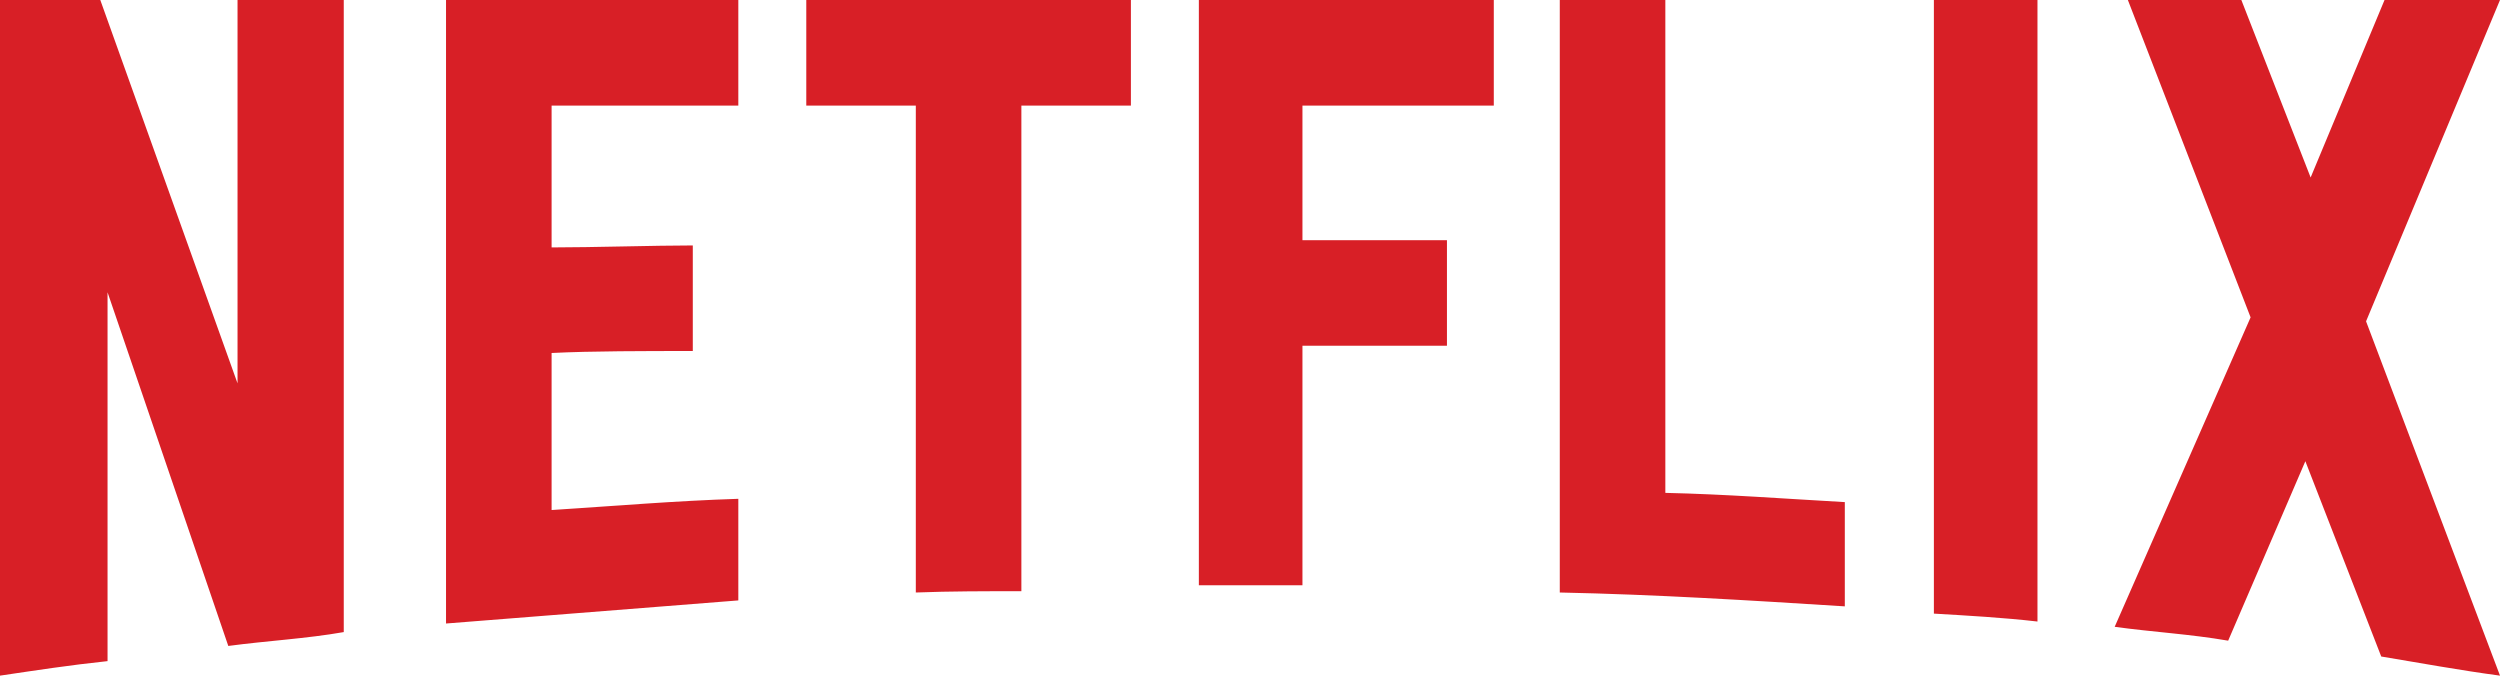
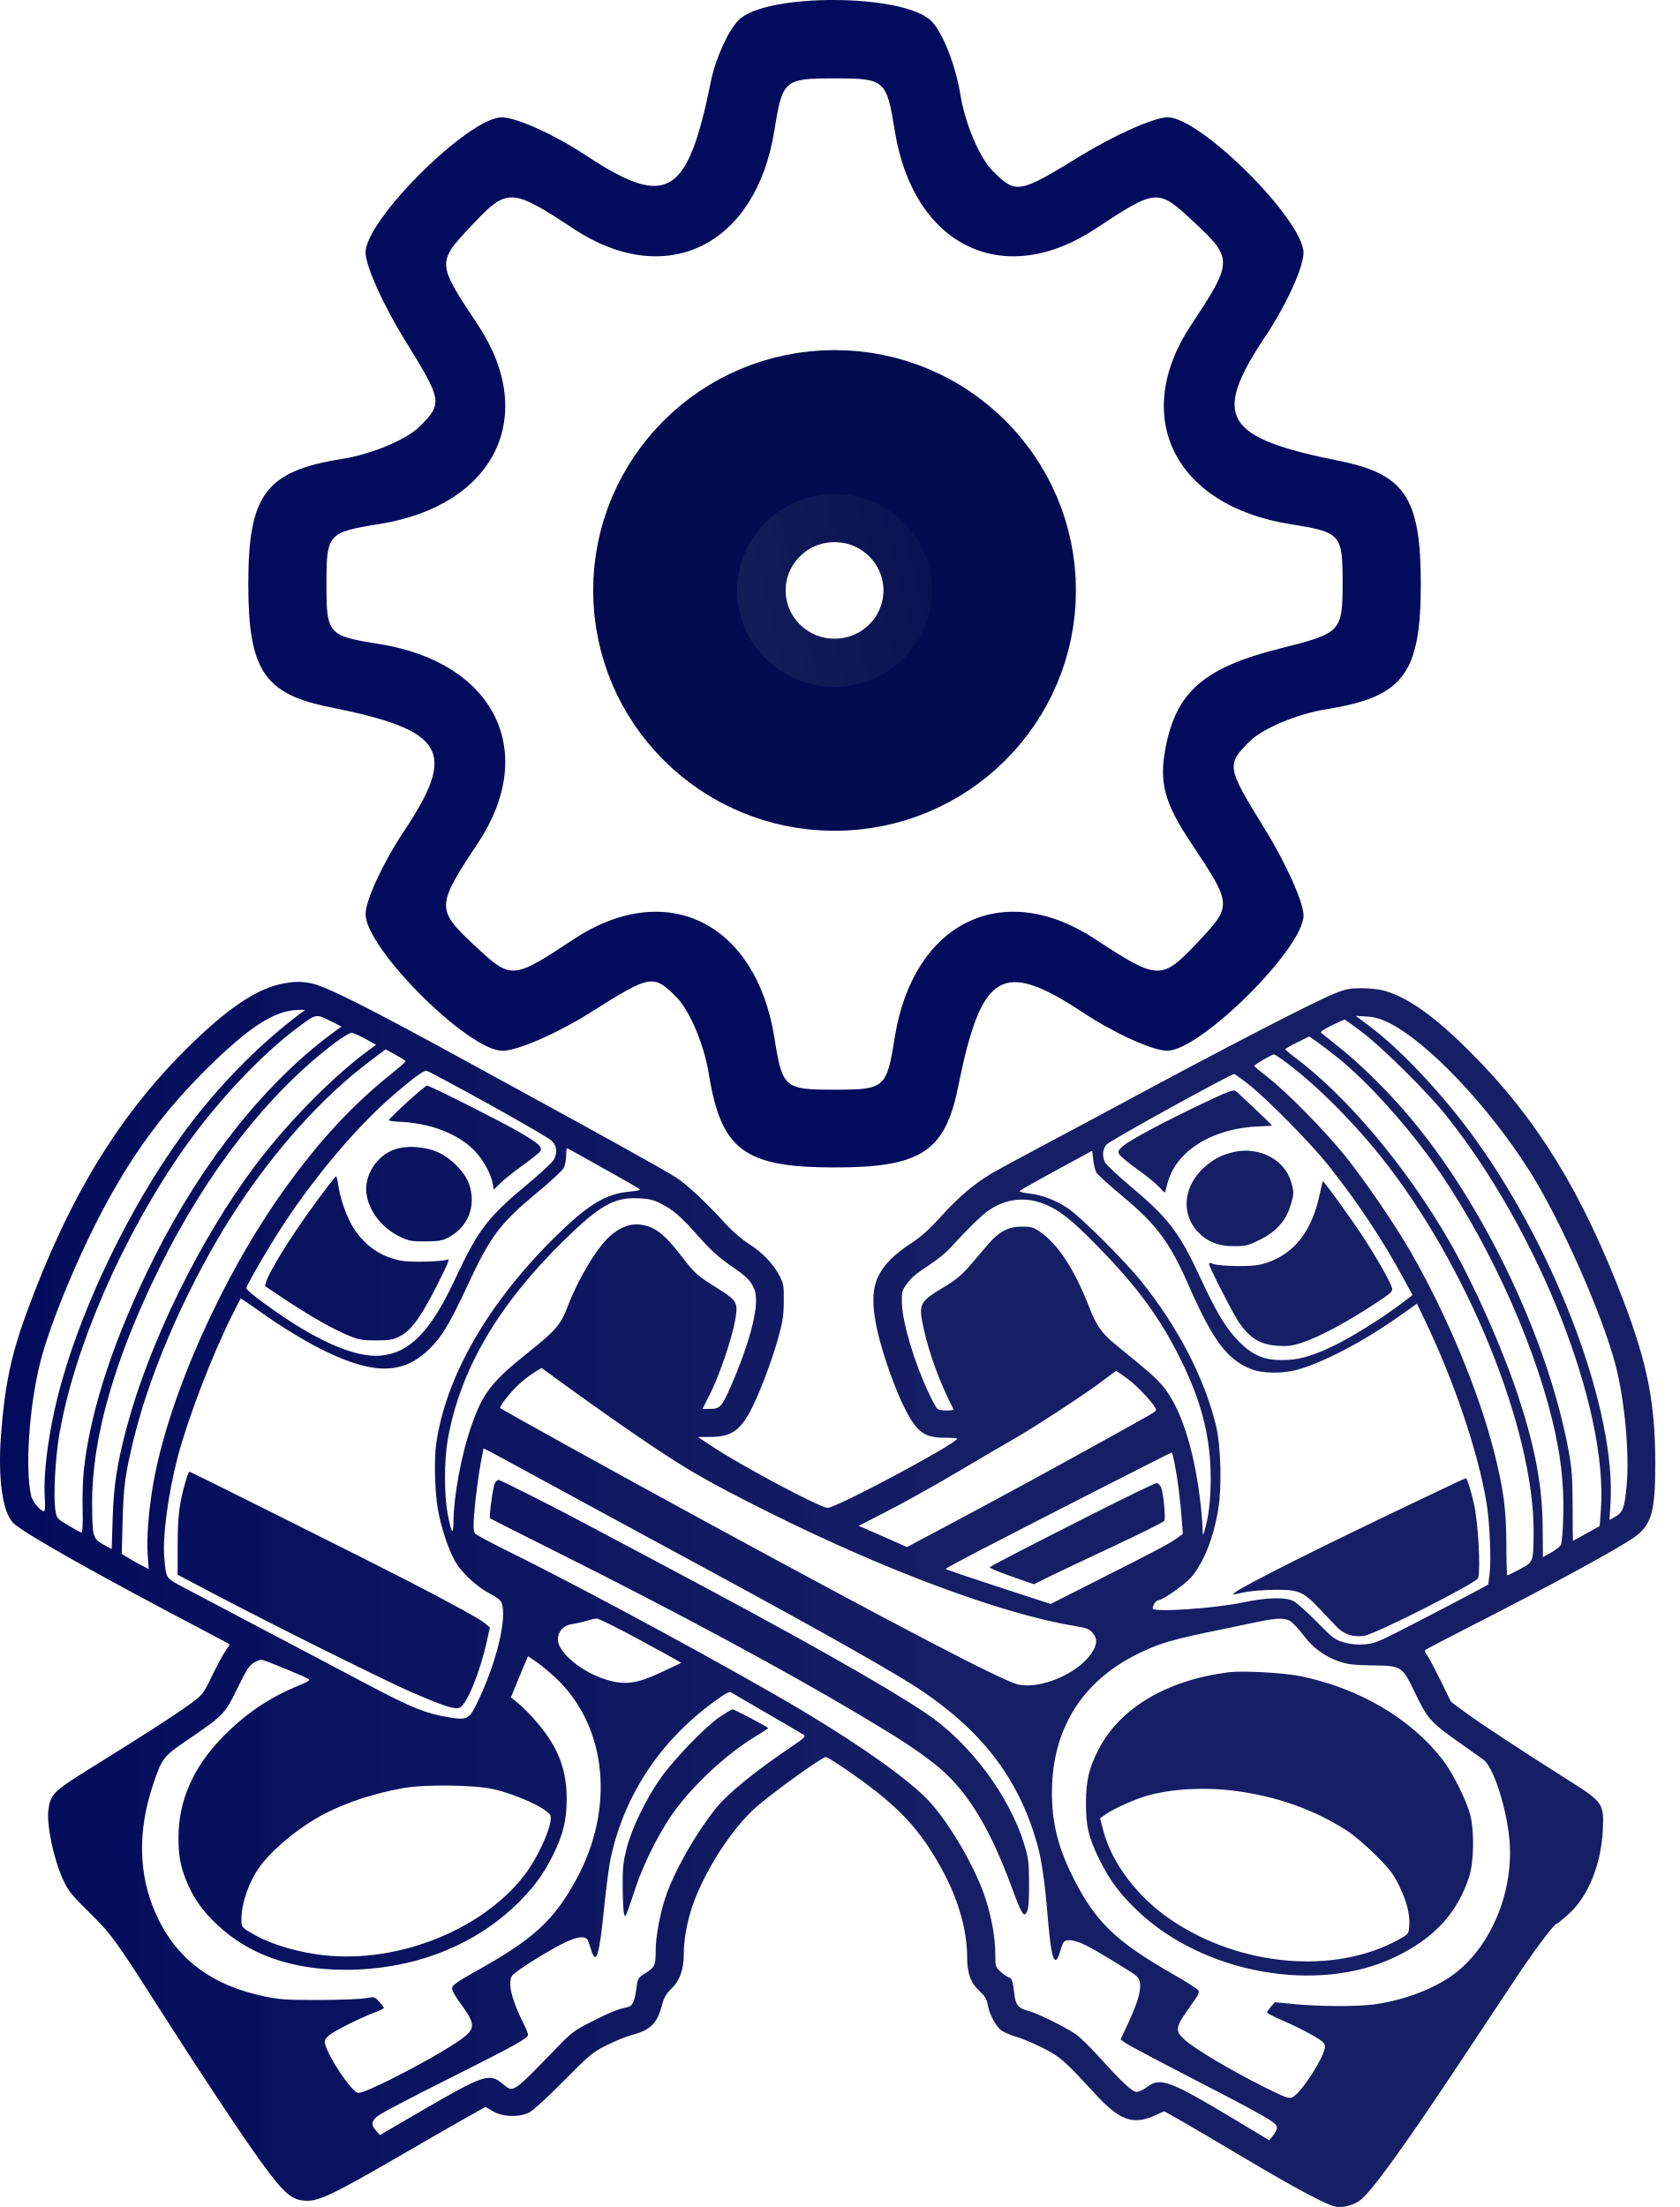
- <svg xmlns="http://www.w3.org/2000/svg" width="1024" height="276.742" viewBox="0 0 1024 276.742">
-   <path d="M140.803 258.904c-15.404 2.705-31.079 3.516-47.294 5.676l-49.458-144.856v151.073c-15.404 1.621-29.457 3.783-44.051 5.945v-276.742h41.08l56.212 157.021v-157.021h43.511v258.904zm85.131-157.558c16.757 0 42.431-.811 57.835-.811v43.24c-19.189 0-41.619 0-57.835.811v64.322c25.405-1.621 50.809-3.785 76.482-4.596v41.617l-119.724 9.461v-255.39h119.724v43.241h-76.482v58.105zm237.284-58.104h-44.862v198.908c-14.594 0-29.188 0-43.239.539v-199.447h-44.862v-43.242h132.965l-.002 43.242zm70.266 55.132h59.187v43.24h-59.187v98.104h-42.433v-239.718h120.808v43.241h-78.375v55.133zm148.641 103.507c24.594.539 49.456 2.434 73.51 3.783v42.701c-38.646-2.434-77.293-4.863-116.75-5.676v-242.689h43.24v201.881zm109.994 49.457c13.783.812 28.377 1.623 42.43 3.242v-254.58h-42.43v251.338zm231.881-251.338l-54.863 131.615 54.863 145.127c-16.217-2.162-32.432-5.135-48.648-7.838l-31.078-79.994-31.617 73.51c-15.678-2.705-30.812-3.516-46.484-5.678l55.672-126.75-50.269-129.992h46.482l28.377 72.699 30.27-72.699h47.295z" fill="#d81f26" />
+ <svg xmlns="http://www.w3.org/2000/svg" width="35" height="46" viewBox="0 0 35 46" fill="none">
+   <path fill-rule="evenodd" clip-rule="evenodd" d="M15.399 0.415C15.177 0.636 14.914 1.214 14.816 1.699C14.331 4.099 13.901 4.354 12.215 3.24C11.554 2.804 10.763 2.446 10.458 2.446C9.772 2.444 7.619 4.58 7.619 5.262C7.619 5.538 7.985 6.354 8.432 7.078C9.222 8.355 9.231 8.407 8.745 8.891C8.469 9.164 7.746 9.467 7.136 9.564C5.538 9.819 5.175 10.301 5.175 12.173C5.175 13.965 5.505 14.464 6.869 14.738C9.281 15.221 9.537 15.649 8.418 17.327C7.98 17.985 7.621 18.762 7.62 19.053C7.619 19.765 9.758 21.901 10.473 21.901C10.786 21.901 11.618 21.538 12.321 21.094C13.561 20.311 13.615 20.302 14.098 20.782C14.372 21.055 14.675 21.774 14.773 22.381C15.029 23.972 15.513 24.333 17.394 24.333C19.195 24.333 19.697 24.005 19.971 22.647C20.457 20.246 20.886 19.992 22.573 21.105C23.234 21.541 24.024 21.899 24.329 21.9C25.015 21.901 27.169 19.766 27.169 19.083C27.169 18.808 26.803 17.991 26.356 17.268C25.566 15.991 25.557 15.939 26.043 15.455C26.318 15.181 27.042 14.878 27.651 14.781C29.25 14.526 29.613 14.044 29.613 12.173C29.613 10.38 29.283 9.881 27.918 9.607C25.506 9.124 25.25 8.697 26.369 7.018C26.808 6.361 27.167 5.574 27.168 5.271C27.169 4.587 25.023 2.445 24.337 2.445C24.061 2.445 23.24 2.808 22.513 3.254C21.23 4.04 21.178 4.049 20.692 3.565C20.417 3.291 20.112 2.571 20.015 1.964C19.917 1.358 19.645 0.67 19.411 0.437C18.837 -0.134 15.966 -0.15 15.399 0.415ZM18.649 2.724C19.034 5.123 20.902 6.039 22.825 4.773C24.122 3.919 24.125 3.918 24.911 4.653C25.698 5.389 25.695 5.465 24.829 6.767C23.557 8.681 24.477 10.54 26.888 10.924C27.948 11.093 27.983 11.131 27.983 12.144C27.983 13.166 27.954 13.197 26.694 13.512C25.096 13.912 24.514 14.417 24.291 15.595C24.156 16.315 24.27 16.738 24.829 17.578C25.688 18.869 25.688 18.872 24.949 19.654C24.21 20.437 24.134 20.434 22.825 19.573C20.902 18.306 19.034 19.222 18.649 21.621C18.478 22.683 18.445 22.712 17.394 22.712C16.342 22.712 16.309 22.683 16.139 21.621C15.754 19.222 13.885 18.306 11.962 19.573C10.665 20.427 10.663 20.427 9.876 19.692C9.09 18.956 9.092 18.88 9.958 17.578C11.231 15.665 10.31 13.805 7.9 13.422C6.833 13.252 6.804 13.219 6.804 12.173C6.804 11.126 6.833 11.094 7.9 10.924C10.31 10.54 11.231 8.681 9.958 6.767C9.1 5.476 9.1 5.474 9.838 4.691C10.578 3.908 10.654 3.911 11.962 4.773C13.885 6.039 15.754 5.123 16.139 2.724C16.309 1.662 16.342 1.634 17.394 1.634C18.445 1.634 18.478 1.662 18.649 2.724Z" fill="url(#paint0_linear_161_48)" />
+   <path fill-rule="evenodd" clip-rule="evenodd" d="M5.93 20.494C5.404 20.585 4.826 20.956 4.054 21.696C2.525 23.163 1.455 24.898 0.547 27.381C0.23 28.249 0.097 28.889 0.02 29.921C-0.046 30.811 0.053 31.52 0.274 31.741C0.488 31.953 2.015 32.814 4.358 34.042C4.586 34.162 4.778 34.264 4.785 34.269C4.792 34.274 4.758 34.329 4.711 34.392C4.663 34.455 4.536 34.69 4.427 34.914C4.23 35.319 4.227 35.323 3.948 35.526C3.644 35.748 3.001 36.163 1.89 36.852C1.125 37.327 1.057 37.393 1.01 37.708C0.963 38.017 1.118 38.755 1.321 39.193C1.421 39.409 1.499 39.506 1.848 39.847C2.321 40.312 2.394 40.412 3.373 41.947C4.165 43.189 5.081 44.568 5.442 45.062C5.941 45.746 6.091 45.871 6.416 45.87C6.664 45.869 7.007 45.703 8.261 44.976C8.792 44.667 9.428 44.302 9.673 44.164L10.119 43.914L10.278 44.007C10.479 44.124 10.809 44.136 11.023 44.034C11.106 43.994 11.396 43.73 11.748 43.374C12.301 42.816 12.354 42.772 12.655 42.623C12.831 42.536 13.059 42.444 13.161 42.417C13.565 42.312 13.704 42.171 13.807 41.758C13.838 41.637 13.891 41.549 13.997 41.447C14.173 41.276 14.252 41.048 14.252 40.709C14.252 40.437 14.319 40.062 14.424 39.75C14.673 39.008 15.266 38.088 15.78 37.648C16.18 37.305 17.137 36.621 17.216 36.621C17.233 36.621 17.378 36.709 17.537 36.816C18.689 37.594 19.169 38.093 19.667 39.028C19.98 39.617 20.157 40.248 20.157 40.779C20.157 41.13 20.228 41.327 20.414 41.498C20.527 41.601 20.567 41.667 20.585 41.778C20.616 41.975 20.757 42.24 20.874 42.322C20.927 42.36 21.063 42.418 21.177 42.45C21.29 42.483 21.537 42.586 21.724 42.68C22.091 42.862 22.185 42.945 22.824 43.641C23.332 44.194 23.612 44.297 24.063 44.095L24.265 44.005L24.568 44.175C24.735 44.268 25.322 44.613 25.872 44.941C26.993 45.608 27.644 45.956 27.838 45.993C27.991 46.021 28.205 45.966 28.347 45.861C28.579 45.69 29.264 44.744 30.442 42.967C30.831 42.38 31.34 41.613 31.572 41.263C31.981 40.646 32.395 40.094 32.449 40.094C32.464 40.094 32.579 39.999 32.705 39.884C33.106 39.519 33.374 38.849 33.407 38.134C33.432 37.596 33.405 37.556 32.725 37.127C31.753 36.513 30.849 35.919 30.543 35.693L30.241 35.469L30.014 35.005C29.888 34.749 29.761 34.513 29.731 34.479C29.698 34.443 29.689 34.407 29.708 34.39C29.726 34.374 30.113 34.171 30.569 33.938C32.374 33.018 33.793 32.244 34.092 32.019C34.427 31.767 34.501 31.488 34.5 30.483C34.498 29.25 34.338 28.431 33.844 27.13C32.977 24.849 32.028 23.306 30.638 21.92C29.905 21.188 29.356 20.796 28.862 20.652C28.756 20.621 28.549 20.597 28.384 20.597C28.142 20.597 28.051 20.614 27.829 20.702C27.395 20.875 25.531 21.838 23.213 23.088C22.891 23.263 22.238 23.611 21.763 23.863C21.288 24.116 20.802 24.379 20.682 24.449C20.319 24.662 19.97 24.957 19.618 25.349C19.376 25.618 19.201 25.775 18.991 25.913C18.629 26.15 18.429 26.352 18.303 26.607C18.126 26.966 18.183 27.526 18.488 28.437C18.573 28.692 18.705 29.032 18.78 29.193C19.083 29.838 19.232 29.965 19.682 29.966C19.829 29.967 19.95 29.975 19.95 29.985C19.951 30.083 17.434 31.428 17.25 31.428C17.097 31.428 15.439 30.545 14.83 30.139L14.546 29.95H14.791C15.215 29.95 15.399 29.839 15.618 29.449C15.789 29.146 16.066 28.432 16.209 27.927C16.312 27.564 16.333 27.431 16.336 27.13C16.34 26.796 16.333 26.755 16.243 26.584C16.112 26.335 15.88 26.095 15.603 25.922C15.477 25.843 15.273 25.669 15.15 25.535C14.702 25.048 14.334 24.702 14.097 24.546C13.897 24.414 12.663 23.726 10.868 22.747C10.687 22.648 10.143 22.351 9.659 22.086C7.627 20.975 6.78 20.55 6.486 20.495C6.278 20.455 6.156 20.455 5.93 20.494ZM6.261 21.123C5.353 21.803 4.464 22.722 3.753 23.715C2.717 25.16 1.775 27.093 1.3 28.747C1.042 29.646 0.895 30.637 0.934 31.225C0.944 31.378 0.938 31.497 0.92 31.497C0.841 31.497 0.675 31.299 0.647 31.171C0.521 30.588 0.609 29.311 0.838 28.398C1.047 27.565 1.674 26.067 2.252 25.016C2.834 23.957 3.442 23.144 4.272 22.314C5.174 21.413 5.728 21.053 6.223 21.049L6.361 21.048L6.261 21.123ZM6.912 21.293L7.118 21.396L7.016 21.469C5.58 22.505 4.238 24.174 3.226 26.185C2.396 27.835 1.887 29.367 1.748 30.631C1.727 30.825 1.715 31.2 1.722 31.464C1.729 31.77 1.721 31.943 1.699 31.942C1.68 31.94 1.556 31.874 1.423 31.794C1.183 31.65 1.182 31.649 1.153 31.462C1.111 31.195 1.151 30.417 1.231 29.933C1.533 28.11 2.568 25.733 3.856 23.909C4.522 22.965 5.444 21.985 6.188 21.43C6.606 21.118 6.574 21.124 6.912 21.293ZM28.934 21.311C29.75 21.71 31.021 23.048 31.884 24.414C32.527 25.432 33.402 27.41 33.673 28.456C33.863 29.192 33.965 30.303 33.903 30.965C33.859 31.43 33.827 31.519 33.663 31.614L33.545 31.682L33.567 31.325C33.683 29.427 32.459 26.126 30.762 23.761C30.102 22.841 29.216 21.893 28.547 21.39L28.256 21.173L28.484 21.187C28.648 21.197 28.772 21.232 28.934 21.311ZM28.371 21.499C28.795 21.814 29.759 22.77 30.151 23.262C32.082 25.689 33.518 29.351 33.366 31.463L33.342 31.807L33.065 31.962C32.913 32.047 32.787 32.116 32.784 32.116C32.781 32.116 32.778 31.795 32.777 31.403C32.776 30.825 32.761 30.61 32.7 30.273C32.254 27.815 30.794 24.835 29.14 23.006C28.724 22.546 28.284 22.124 27.91 21.827C27.72 21.676 27.55 21.539 27.533 21.523C27.515 21.506 27.611 21.442 27.757 21.372C27.897 21.305 28.017 21.25 28.024 21.25C28.032 21.25 28.187 21.362 28.371 21.499ZM7.612 21.651L7.838 21.777L7.739 21.849C6.975 22.398 5.996 23.389 5.305 24.311C4.172 25.823 3.117 27.974 2.645 29.735C2.44 30.5 2.37 30.952 2.348 31.644L2.328 32.289L2.152 32.19C1.934 32.068 1.924 32.031 1.92 31.341C1.913 29.983 2.386 28.325 3.323 26.425C4.308 24.428 5.599 22.774 6.987 21.731C7.137 21.619 7.288 21.527 7.323 21.526C7.357 21.526 7.488 21.582 7.612 21.651ZM27.893 22.055C28.484 22.532 29.251 23.373 29.83 24.177C30.932 25.711 31.916 27.822 32.349 29.581C32.526 30.305 32.598 30.907 32.583 31.561C32.575 31.907 32.555 32.161 32.531 32.202C32.509 32.24 32.416 32.312 32.324 32.363L32.158 32.454L32.153 31.847C32.147 30.983 32.003 30.198 31.652 29.125C31.328 28.133 30.719 26.76 30.209 25.875C29.311 24.317 28.071 22.843 26.964 22.02C26.867 21.948 26.788 21.88 26.788 21.869C26.788 21.859 26.9 21.794 27.038 21.726L27.288 21.602L27.461 21.724C27.556 21.791 27.75 21.94 27.893 22.055ZM8.453 22.123C8.452 22.135 8.323 22.248 8.166 22.374C7.335 23.041 6.652 23.778 5.925 24.792C4.619 26.616 3.497 29.146 3.187 30.964C3.098 31.49 3.054 32.05 3.077 32.384L3.099 32.703L2.952 32.628C2.871 32.587 2.744 32.516 2.671 32.469L2.537 32.386L2.556 31.692C2.575 30.972 2.607 30.738 2.787 29.995C3.145 28.518 3.976 26.651 4.921 25.205C5.735 23.958 6.727 22.858 7.7 22.125L8.037 21.871L8.246 21.986C8.361 22.049 8.454 22.111 8.453 22.123ZM26.722 22.082C27.358 22.54 28.124 23.292 28.764 24.087C30.571 26.334 31.985 29.812 31.964 31.96C31.958 32.562 31.96 32.557 31.674 32.708C31.541 32.779 31.425 32.837 31.415 32.837C31.406 32.838 31.397 32.54 31.396 32.176C31.393 31.452 31.337 31.033 31.137 30.247C30.816 28.988 30.145 27.38 29.396 26.082C29.076 25.526 28.446 24.604 28.045 24.104C27.617 23.572 26.83 22.77 26.425 22.454C26.273 22.336 26.145 22.229 26.14 22.218C26.133 22.199 26.49 21.989 26.549 21.977C26.561 21.974 26.639 22.022 26.722 22.082ZM10.166 23.001C10.847 23.377 11.446 23.726 11.498 23.777C11.606 23.881 11.622 24.018 11.543 24.171C11.515 24.224 11.278 24.445 11.016 24.663C10.17 25.363 9.968 25.626 9.497 26.635C8.974 27.759 8.537 28.207 7.918 28.256C7.478 28.291 6.821 28.04 6.056 27.544C5.592 27.242 5.135 26.898 5.135 26.85C5.135 26.801 5.431 26.28 5.742 25.781C6.438 24.666 7.383 23.529 8.203 22.821C8.587 22.49 8.821 22.316 8.885 22.316C8.91 22.316 9.486 22.624 10.166 23.001ZM26.017 22.596C26.393 22.888 27.333 23.842 27.685 24.287C28.314 25.081 28.808 25.827 29.268 26.675L29.441 26.993L29.245 27.142C28.791 27.489 28.098 27.917 27.704 28.095C27.286 28.284 27.032 28.349 26.719 28.348C26.34 28.347 26.108 28.248 25.826 27.965C25.562 27.701 25.356 27.362 25.029 26.654C24.584 25.692 24.359 25.395 23.583 24.743C23.301 24.506 23.052 24.272 23.029 24.224C22.967 24.087 22.981 23.945 23.067 23.852C23.144 23.768 25.643 22.389 25.724 22.386C25.736 22.386 25.869 22.48 26.017 22.596ZM8.485 22.973C8.276 23.164 8.105 23.332 8.105 23.346C8.105 23.36 8.187 23.374 8.286 23.378C8.961 23.401 9.557 23.63 9.907 24.001C10.078 24.183 10.239 24.482 10.271 24.678L10.291 24.797L10.433 24.657C10.512 24.58 10.722 24.413 10.9 24.285C11.079 24.157 11.241 24.027 11.261 23.995C11.314 23.909 11.224 23.828 10.819 23.593C10.443 23.374 8.957 22.626 8.899 22.626C8.88 22.626 8.693 22.782 8.485 22.973ZM25.081 22.992C24.268 23.378 23.565 23.753 23.413 23.882C23.306 23.973 23.295 23.997 23.328 24.059C23.35 24.099 23.52 24.24 23.707 24.373C23.895 24.506 24.098 24.672 24.159 24.741C24.221 24.811 24.275 24.863 24.279 24.856C24.283 24.849 24.307 24.766 24.331 24.672C24.504 23.989 25.274 23.509 26.25 23.477C26.393 23.472 26.511 23.464 26.511 23.459C26.512 23.444 25.817 22.785 25.754 22.74C25.706 22.707 25.589 22.751 25.081 22.992ZM8.226 23.957C7.848 24.086 7.582 24.509 7.639 24.889C7.693 25.25 7.962 25.595 8.33 25.774C8.516 25.865 8.571 25.875 8.865 25.874C9.134 25.873 9.219 25.859 9.336 25.798C9.761 25.575 9.933 25.136 9.776 24.675C9.694 24.436 9.403 24.138 9.134 24.018C8.857 23.894 8.484 23.869 8.226 23.957ZM12.155 24.115C12.33 24.215 12.664 24.403 12.897 24.532C13.13 24.661 13.328 24.778 13.337 24.792C13.345 24.806 13.256 24.825 13.138 24.835C12.632 24.877 12.261 25.101 11.571 25.78C10.162 27.168 9.276 28.716 9.088 30.122C9.046 30.439 9.064 31.091 9.125 31.45C9.192 31.836 9.342 32.292 9.491 32.552C9.621 32.781 9.955 33.087 10.216 33.219C10.35 33.286 10.433 33.352 10.455 33.409C10.572 33.716 10.355 34.628 9.971 35.438C9.782 35.837 9.75 35.857 9.364 35.795C8.89 35.72 8.577 35.594 7.691 35.125C7.358 34.949 6.434 34.461 5.636 34.041C4.838 33.62 4.028 33.193 3.836 33.091C3.446 32.885 3.465 32.914 3.424 32.457C3.385 32.029 3.505 31.136 3.701 30.38C3.91 29.576 4.426 28.232 4.845 27.399C4.933 27.223 5.01 27.073 5.016 27.067C5.022 27.06 5.195 27.176 5.4 27.323C5.873 27.663 6.41 27.988 6.816 28.181C7.829 28.663 8.426 28.64 8.969 28.098C9.216 27.851 9.38 27.575 9.762 26.756C10.233 25.748 10.423 25.497 11.218 24.838C11.483 24.619 11.722 24.396 11.75 24.343C11.777 24.289 11.8 24.175 11.8 24.089C11.8 24.003 11.808 23.933 11.818 23.933C11.827 23.933 11.979 24.015 12.155 24.115ZM22.854 24.442C22.881 24.486 23.118 24.702 23.382 24.921C24.118 25.535 24.378 25.886 24.788 26.821C25.284 27.95 25.588 28.351 26.095 28.543C26.313 28.625 26.723 28.631 27.013 28.556C27.552 28.416 28.42 27.962 29.176 27.425L29.533 27.172L29.7 27.521C30.31 28.793 30.809 30.273 30.983 31.325C31.05 31.728 31.084 32.544 31.046 32.82L31.018 33.026L30.776 33.158C30.643 33.231 30.115 33.508 29.602 33.773C28.732 34.224 28.654 34.258 28.441 34.273C28.285 34.285 28.147 34.271 28.009 34.232C27.825 34.179 27.774 34.14 27.444 33.803C27.244 33.6 27.027 33.406 26.962 33.372C26.791 33.284 26.408 33.294 25.907 33.399C25.305 33.526 24.025 33.611 24.025 33.524C24.025 33.456 24.096 33.354 24.143 33.354C24.227 33.354 24.698 33.024 24.825 32.877C25.087 32.571 25.289 32.068 25.39 31.464C25.47 30.992 25.447 30.134 25.343 29.709C25.105 28.727 24.556 27.666 23.796 26.718C23.446 26.28 22.521 25.359 22.258 25.184C21.991 25.007 21.71 24.902 21.425 24.872C21.301 24.859 21.236 24.838 21.256 24.819C21.274 24.801 21.621 24.606 22.027 24.385L22.765 23.984L22.785 24.173C22.796 24.277 22.827 24.398 22.854 24.442ZM25.7 24.015C25.457 24.074 25.295 24.158 25.113 24.318C24.67 24.706 24.604 25.283 24.96 25.668C25.157 25.88 25.392 25.975 25.724 25.974C25.96 25.974 26.019 25.959 26.248 25.846C26.589 25.679 26.796 25.453 26.891 25.146C26.974 24.877 26.975 24.854 26.906 24.623C26.768 24.16 26.224 23.886 25.7 24.015ZM6.624 25.004C5.996 25.852 5.452 26.758 5.537 26.815C5.557 26.828 5.75 26.956 5.967 27.101C6.466 27.432 6.904 27.682 7.239 27.825C7.472 27.925 7.536 27.937 7.829 27.938C8.106 27.938 8.183 27.926 8.324 27.857C8.592 27.725 8.814 27.401 9.253 26.499C9.356 26.286 9.371 26.234 9.323 26.253C9.207 26.3 8.54 26.314 8.347 26.274C7.927 26.187 7.613 25.97 7.374 25.603C7.232 25.386 7.087 24.979 7.049 24.692C7.036 24.596 7.016 24.517 7.004 24.518C6.993 24.519 6.821 24.737 6.624 25.004ZM27.507 24.887C27.344 25.662 26.979 26.131 26.39 26.323C26.23 26.376 26.095 26.39 25.786 26.388C25.568 26.386 25.346 26.367 25.294 26.346C25.226 26.318 25.199 26.317 25.199 26.344C25.199 26.404 25.705 27.392 25.822 27.562C26.053 27.896 26.271 28.027 26.637 28.051C26.828 28.064 26.935 28.051 27.116 27.992C27.506 27.867 28.123 27.533 28.78 27.092C28.998 26.945 29.032 26.909 29.013 26.845C28.97 26.7 28.675 26.181 28.393 25.755C28.138 25.368 27.597 24.62 27.573 24.62C27.567 24.62 27.538 24.74 27.507 24.887ZM13.767 25.083C14.04 25.221 14.183 25.346 14.563 25.775C14.805 26.047 14.989 26.215 15.207 26.364C15.564 26.608 15.644 26.688 15.722 26.872C15.841 27.155 15.659 27.909 15.239 28.879C15.05 29.316 15.006 29.365 14.807 29.365H14.642L14.806 29.04C15 28.654 15.263 27.875 15.326 27.497C15.386 27.144 15.362 27.105 14.936 26.84C14.536 26.591 14.477 26.538 14.211 26.192C13.835 25.702 13.635 25.552 13.316 25.522C13.121 25.503 12.904 25.591 12.707 25.769C12.432 26.016 12.045 26.665 11.822 27.254C11.688 27.607 11.575 27.738 11.029 28.173C10.242 28.801 10.065 29.028 9.821 29.73C9.618 30.311 9.455 31.184 9.452 31.704C9.449 32.023 9.41 31.972 9.33 31.548C9.256 31.154 9.256 30.448 9.331 30.015C9.583 28.564 10.374 27.205 11.753 25.854C12.503 25.121 12.799 24.953 13.302 24.975C13.521 24.984 13.618 25.007 13.767 25.083ZM21.723 25.079C22.048 25.196 22.325 25.41 22.868 25.966C23.695 26.811 24.163 27.445 24.592 28.303C25.043 29.204 25.234 29.955 25.234 30.824C25.234 31.271 25.188 31.643 25.099 31.927C25.07 32.02 25.067 32.011 25.064 31.84C25.062 31.736 25.037 31.458 25.008 31.224C24.877 30.17 24.605 29.341 24.245 28.901C24.101 28.725 23.95 28.592 23.257 28.029C22.966 27.793 22.852 27.632 22.703 27.249C22.398 26.463 22.058 25.94 21.677 25.674C21.541 25.58 21.493 25.566 21.297 25.566C21.019 25.566 20.822 25.669 20.593 25.936C20.509 26.035 20.34 26.232 20.219 26.374C20.049 26.573 19.925 26.676 19.672 26.828C19.155 27.138 19.137 27.177 19.257 27.715C19.374 28.239 19.593 28.829 19.873 29.374C19.891 29.408 19.6 29.406 19.546 29.372C19.522 29.358 19.44 29.212 19.363 29.048C19.05 28.382 18.805 27.557 18.797 27.145C18.794 26.925 18.803 26.889 18.896 26.767C19.016 26.608 19.062 26.57 19.404 26.342C19.547 26.247 19.73 26.096 19.811 26.005C20.138 25.644 20.459 25.329 20.6 25.232C20.948 24.992 21.337 24.939 21.723 25.079ZM12.886 29.657C14.201 30.572 14.629 30.825 16.048 31.532C18.466 32.738 20.881 33.636 22.367 33.884C22.649 33.931 22.706 33.952 22.773 34.033C22.877 34.16 22.871 34.275 22.75 34.457C22.468 34.88 21.697 35.211 21.226 35.111C20.918 35.045 18.856 33.971 14.701 31.712C12.898 30.731 10.487 29.397 10.424 29.346C10.399 29.325 10.627 29.032 10.787 28.879C10.879 28.791 11.029 28.672 11.121 28.615L11.287 28.511L11.794 28.881C12.073 29.084 12.564 29.433 12.886 29.657ZM23.519 28.752C23.738 28.916 24.09 29.303 24.093 29.383C24.094 29.423 24.125 29.404 22.989 30.034C21.88 30.649 20.673 31.305 19.677 31.834L18.903 32.245L18.555 32.09C18.363 32.005 18.137 31.906 18.052 31.869L17.897 31.803L18.518 31.484C18.859 31.309 19.504 30.949 19.95 30.684C20.396 30.419 20.933 30.105 21.142 29.986C21.598 29.725 22.711 28.995 23.023 28.75C23.147 28.654 23.256 28.575 23.265 28.575C23.275 28.575 23.389 28.655 23.519 28.752ZM10.991 30.677C11.464 30.935 12.202 31.336 12.629 31.567C13.056 31.799 13.484 32.03 13.579 32.082C13.674 32.133 14.202 32.42 14.753 32.718C17.266 34.08 18.73 34.91 19.259 35.272C20.513 36.129 21.248 37.117 21.62 38.443C21.709 38.762 21.776 39.221 21.833 39.905C21.892 40.606 21.936 40.85 22.004 40.85C22.028 40.85 22.068 40.777 22.092 40.687C22.116 40.597 22.151 40.504 22.17 40.48C22.227 40.406 22.411 40.434 22.644 40.551C22.876 40.668 23.585 41.099 23.684 41.184C23.829 41.307 23.779 41.6 23.519 42.158L23.356 42.508L23.44 42.571C23.486 42.606 23.89 42.823 24.336 43.054C26.489 44.167 26.615 44.239 26.615 44.351C26.615 44.383 26.578 44.454 26.534 44.509L26.454 44.609L25.749 44.185C24.379 43.362 24.185 43.289 23.907 43.499C23.832 43.555 23.734 43.601 23.689 43.601C23.6 43.601 23.393 43.407 22.874 42.836C22.707 42.651 22.502 42.455 22.42 42.398C22.189 42.24 21.616 41.959 21.425 41.91C21.224 41.859 21.167 41.788 21.14 41.553C21.107 41.276 21.093 41.234 21.022 41.212C20.985 41.2 20.908 41.146 20.85 41.093C20.749 40.999 20.744 40.982 20.744 40.72C20.744 40.403 20.673 39.995 20.549 39.598C20.353 38.97 19.808 38.023 19.366 37.543C18.977 37.121 17.989 36.413 16.773 35.685C15.346 34.831 12.193 33.121 10.605 32.34C10.243 32.161 9.926 31.991 9.901 31.962C9.868 31.922 9.863 31.826 9.881 31.574C9.906 31.233 9.981 30.676 10.038 30.397C10.056 30.312 10.071 30.229 10.072 30.214C10.074 30.175 10.015 30.145 10.991 30.677ZM24.487 30.535C24.546 30.829 24.598 31.244 24.631 31.673L24.654 31.97L24.538 32.055C24.384 32.168 24.161 32.286 22.936 32.906L21.898 33.431L20.804 33.074C20.202 32.878 19.709 32.71 19.709 32.701C19.709 32.691 20.007 32.529 20.372 32.34C21.695 31.655 24.421 30.264 24.428 30.271C24.432 30.275 24.459 30.394 24.487 30.535ZM3.876 30.852C3.738 31.314 3.704 31.58 3.703 32.202L3.702 32.821L4.376 33.177C5.517 33.781 7.991 35.014 8.537 35.252C9.25 35.562 9.493 35.641 9.586 35.591C9.735 35.512 10.002 34.859 10.142 34.231L10.211 33.922L10.111 33.836C10.009 33.749 9.487 33.461 8.537 32.968C7.913 32.644 3.969 30.672 3.946 30.672C3.937 30.672 3.905 30.753 3.876 30.852ZM30.276 30.935C30.133 31.003 29.846 31.14 29.637 31.239C27.688 32.163 25.952 33.032 25.752 33.182C25.668 33.245 25.671 33.245 25.908 33.193C26.042 33.163 26.332 33.138 26.563 33.136C27.07 33.131 27.16 33.169 27.505 33.534C27.633 33.669 27.792 33.838 27.859 33.907C28.009 34.064 28.206 34.128 28.433 34.095C28.67 34.06 30.782 32.989 30.808 32.891C30.863 32.69 30.809 31.743 30.721 31.343C30.667 31.096 30.577 30.809 30.554 30.81C30.543 30.811 30.418 30.867 30.276 30.935ZM10.314 30.916C10.274 30.99 10.188 31.623 10.214 31.647C10.222 31.654 10.866 31.979 11.645 32.369C14.031 33.562 16.335 34.801 17.87 35.715C18.747 36.237 19.055 36.437 19.456 36.747C20.114 37.255 20.6 38.023 21.074 39.303C21.298 39.908 21.336 39.971 21.404 39.848C21.436 39.791 21.449 39.618 21.448 39.269C21.447 38.828 21.436 38.733 21.354 38.46C21.042 37.427 20.206 36.312 19.284 35.698C18.374 35.093 16.567 34.076 13.717 32.564C12.995 32.181 12.296 31.809 12.163 31.739C11.517 31.395 10.426 30.844 10.391 30.844C10.37 30.844 10.335 30.876 10.314 30.916ZM22.782 31.552C21.361 32.271 20.671 32.628 20.631 32.665C20.615 32.679 20.816 32.764 21.076 32.855L21.55 33.02L21.812 32.889C21.956 32.817 22.562 32.53 23.159 32.251C23.755 31.973 24.254 31.724 24.267 31.698C24.298 31.639 24.25 31.131 24.202 31.007C24.181 30.953 24.139 30.913 24.104 30.913C24.07 30.914 23.475 31.201 22.782 31.552ZM13.249 34.134C13.658 34.355 14.039 34.564 14.095 34.597L14.198 34.659L13.785 34.854C13.277 35.093 13.027 35.128 12.641 35.01C12.124 34.854 11.628 34.442 11.628 34.171C11.628 34.003 11.744 33.877 11.924 33.85C12.01 33.838 12.146 33.807 12.225 33.782C12.305 33.757 12.4 33.736 12.437 33.735C12.474 33.733 12.839 33.913 13.249 34.134ZM26.902 33.796C26.955 33.831 27.077 33.964 27.173 34.09C27.368 34.349 27.606 34.523 27.911 34.63C28.076 34.688 28.211 34.705 28.583 34.711C29.227 34.721 29.219 34.716 29.499 35.296C29.756 35.828 29.818 35.898 30.411 36.317C30.631 36.472 30.859 36.634 30.919 36.677C31.117 36.821 31.38 37.609 31.454 38.285C31.571 39.344 31.119 40.504 30.352 41.11C29.948 41.431 29.279 41.691 28.641 41.777C28.281 41.825 27.526 41.823 26.998 41.773L26.57 41.732L26.489 41.826C26.444 41.878 26.408 41.932 26.408 41.947C26.408 41.962 26.566 42.042 26.759 42.125C26.952 42.208 27.224 42.343 27.363 42.424C27.567 42.542 27.616 42.587 27.616 42.654C27.616 42.855 27.118 43.631 26.937 43.713C26.862 43.747 26.79 43.72 26.322 43.486C25.637 43.143 24.888 42.696 24.69 42.512C24.472 42.31 24.481 42.273 24.89 41.7C24.978 41.576 24.999 41.522 24.973 41.481C24.954 41.452 24.737 41.313 24.491 41.172C23.25 40.465 22.829 40.058 22.357 39.114C22.025 38.447 21.9 37.888 21.929 37.188C21.978 35.98 22.588 35.037 23.674 34.492C24.156 34.249 24.412 34.174 25.493 33.955C25.645 33.924 25.94 33.862 26.149 33.818C26.616 33.718 26.776 33.714 26.902 33.796ZM11.617 35.005C12.653 36.013 12.814 37.694 12.015 39.165C11.55 40.021 11.121 40.416 9.946 41.07C9.557 41.286 9.432 41.373 9.424 41.43C9.416 41.478 9.474 41.589 9.583 41.737C9.892 42.155 9.908 42.258 9.695 42.44C9.345 42.738 7.593 43.664 7.458 43.621C7.311 43.575 6.844 42.877 6.776 42.6C6.758 42.528 6.774 42.494 6.864 42.418C6.976 42.324 7.533 42.047 7.838 41.934C7.928 41.9 8.002 41.862 8.002 41.85C8.002 41.838 7.958 41.78 7.904 41.722C7.808 41.617 7.802 41.616 7.619 41.649C7.516 41.667 7.082 41.684 6.655 41.685C5.997 41.687 5.825 41.676 5.532 41.615C4.39 41.38 3.648 40.811 3.232 39.852C2.885 39.052 2.87 38.157 3.187 37.206C3.375 36.644 3.399 36.612 3.916 36.26C4.66 35.753 4.691 35.721 4.948 35.189C5.124 34.826 5.196 34.713 5.283 34.66C5.344 34.623 5.418 34.592 5.447 34.592C5.496 34.592 6.289 34.917 6.425 34.992C6.473 35.019 6.431 35.047 6.209 35.139C5.6 35.389 5.105 35.727 4.63 36.215C4.027 36.837 3.721 37.533 3.72 38.292C3.719 38.672 3.758 38.887 3.88 39.192C4.022 39.549 4.215 39.824 4.527 40.117C5.196 40.746 6.08 41.056 7.205 41.056C8.564 41.056 9.817 40.588 10.712 39.744C11.093 39.385 11.314 39.092 11.525 38.667C11.738 38.236 11.81 37.941 11.811 37.498C11.812 36.966 11.679 36.552 11.371 36.126C11.205 35.896 10.951 35.622 10.767 35.473L10.649 35.378L10.764 35.097C10.827 34.942 10.907 34.749 10.942 34.667L11.005 34.519L11.204 34.658C11.314 34.734 11.499 34.891 11.617 35.005ZM25.613 34.854C24.309 35.02 23.331 35.604 22.886 36.483C22.696 36.857 22.636 37.117 22.634 37.566C22.633 38.069 22.686 38.294 22.92 38.77C23.126 39.188 23.343 39.479 23.713 39.83C25.081 41.132 27.443 41.56 29.056 40.8C29.881 40.411 30.377 39.877 30.621 39.114C30.721 38.801 30.731 38.163 30.642 37.824C30.561 37.518 30.283 36.959 30.077 36.69C29.418 35.827 28.328 35.184 27.099 34.935C26.745 34.864 25.901 34.818 25.613 34.854ZM16.013 35.726C16.384 35.941 16.714 36.134 16.747 36.156C16.799 36.191 16.769 36.222 16.505 36.4C15.724 36.928 15.161 37.387 14.913 37.699C14.485 38.239 14.045 39.016 13.871 39.541C13.751 39.904 13.666 40.368 13.666 40.663C13.665 40.972 13.648 41.006 13.435 41.137C13.304 41.218 13.29 41.24 13.269 41.407C13.23 41.711 13.187 41.811 13.084 41.833C12.864 41.882 12.726 41.937 12.344 42.13C11.97 42.318 11.913 42.361 11.602 42.683C10.69 43.627 10.701 43.619 10.495 43.447C10.196 43.196 10.109 43.225 8.717 44.035L7.917 44.501L7.838 44.41C7.725 44.279 7.74 44.2 7.899 44.086C7.976 44.03 8.601 43.703 9.289 43.358C10.718 42.642 11.006 42.484 11.006 42.412C11.006 42.384 10.969 42.288 10.923 42.199C10.667 41.695 10.576 41.327 10.672 41.181C10.734 41.087 11.459 40.634 11.807 40.472C12.047 40.36 12.206 40.347 12.25 40.438C12.264 40.466 12.296 40.559 12.322 40.644C12.426 40.979 12.494 40.753 12.594 39.74C12.633 39.342 12.695 38.881 12.731 38.716C13.026 37.371 13.804 36.223 14.977 35.4C15.175 35.262 15.205 35.251 15.269 35.291C15.308 35.317 15.643 35.512 16.013 35.726ZM15.006 35.782C14.714 35.977 14.06 36.652 13.774 37.053C13.473 37.475 13.167 38.105 13.061 38.525C12.988 38.81 12.975 38.939 12.978 39.333C12.98 39.591 12.992 39.84 13.006 39.887C13.033 39.985 13.036 39.979 13.25 39.337C13.402 38.882 13.696 38.283 13.966 37.879C14.368 37.278 15.106 36.579 15.746 36.193C15.893 36.104 16.013 36.026 16.013 36.019C16.013 36 15.298 35.623 15.266 35.626C15.249 35.627 15.133 35.697 15.006 35.782ZM10.281 37.291C10.757 37.398 11.373 37.678 11.467 37.83C11.549 37.962 11.238 38.685 10.924 39.091C10.011 40.273 8.161 40.972 6.586 40.731C6.024 40.645 5.538 40.48 5.175 40.252C5.04 40.167 5.032 40.153 5.032 39.999C5.033 39.656 5.196 39.199 5.427 38.89C5.713 38.507 6.293 38.041 6.798 37.787C7.267 37.551 7.799 37.38 8.399 37.27C8.844 37.189 9.88 37.2 10.281 37.291ZM25.741 37.327C26.618 37.441 27.395 37.718 28.081 38.161C28.215 38.247 28.48 38.474 28.671 38.664C28.961 38.953 29.042 39.059 29.161 39.303C29.323 39.635 29.389 39.897 29.372 40.142C29.36 40.309 29.358 40.312 29.153 40.425C27.827 41.16 25.864 40.993 24.422 40.025C23.714 39.549 23.169 38.833 22.992 38.144L22.928 37.897L23.053 37.81C23.224 37.693 23.652 37.501 23.904 37.429C24.423 37.282 25.102 37.244 25.741 37.327Z" fill="url(#paint1_linear_161_48)" />
+   <path d="M19.413 12.306C19.413 13.41 18.513 14.312 17.394 14.312C16.275 14.312 15.375 13.41 15.375 12.306C15.375 11.203 16.275 10.3 17.394 10.3C18.513 10.3 19.413 11.203 19.413 12.306Z" stroke="url(#paint2_linear_161_48)" stroke-width="2" />
+   <path d="M20.925 12.306C20.925 14.239 19.35 15.816 17.394 15.816C15.438 15.816 13.863 14.239 13.863 12.306C13.863 10.374 15.438 8.797 17.394 8.797C19.35 8.797 20.925 10.374 20.925 12.306Z" stroke="#030C50" stroke-width="3" />
+   <defs>
+     <linearGradient id="paint0_linear_161_48" x1="46" y1="-0.29" x2="70.437" y2="-0.29" gradientUnits="userSpaceOnUse">
+       <stop stop-color="#030C5C" />
+       <stop offset="1" stop-color="#787879" stop-opacity="0.8" />
+     </linearGradient>
+     <linearGradient id="paint1_linear_161_48" x1="41.112" y1="33.347" x2="8.68672e-08" y2="33.347" gradientUnits="userSpaceOnUse">
+       <stop offset="0.496" stop-color="#0E165F" stop-opacity="0.964" />
+       <stop offset="1" stop-color="#030C5C" />
+       <stop offset="1" stop-color="#787879" stop-opacity="0.8" />
+     </linearGradient>
+     <linearGradient id="paint2_linear_161_48" x1="21.562" y1="11.448" x2="13.516" y2="13.323" gradientUnits="userSpaceOnUse">
+       <stop stop-color="#030C50" />
+       <stop offset="1" stop-color="#131B56" stop-opacity="0.972" />
+       <stop offset="1" stop-color="#787879" stop-opacity="0.8" />
+     </linearGradient>
+   </defs>
</svg>
